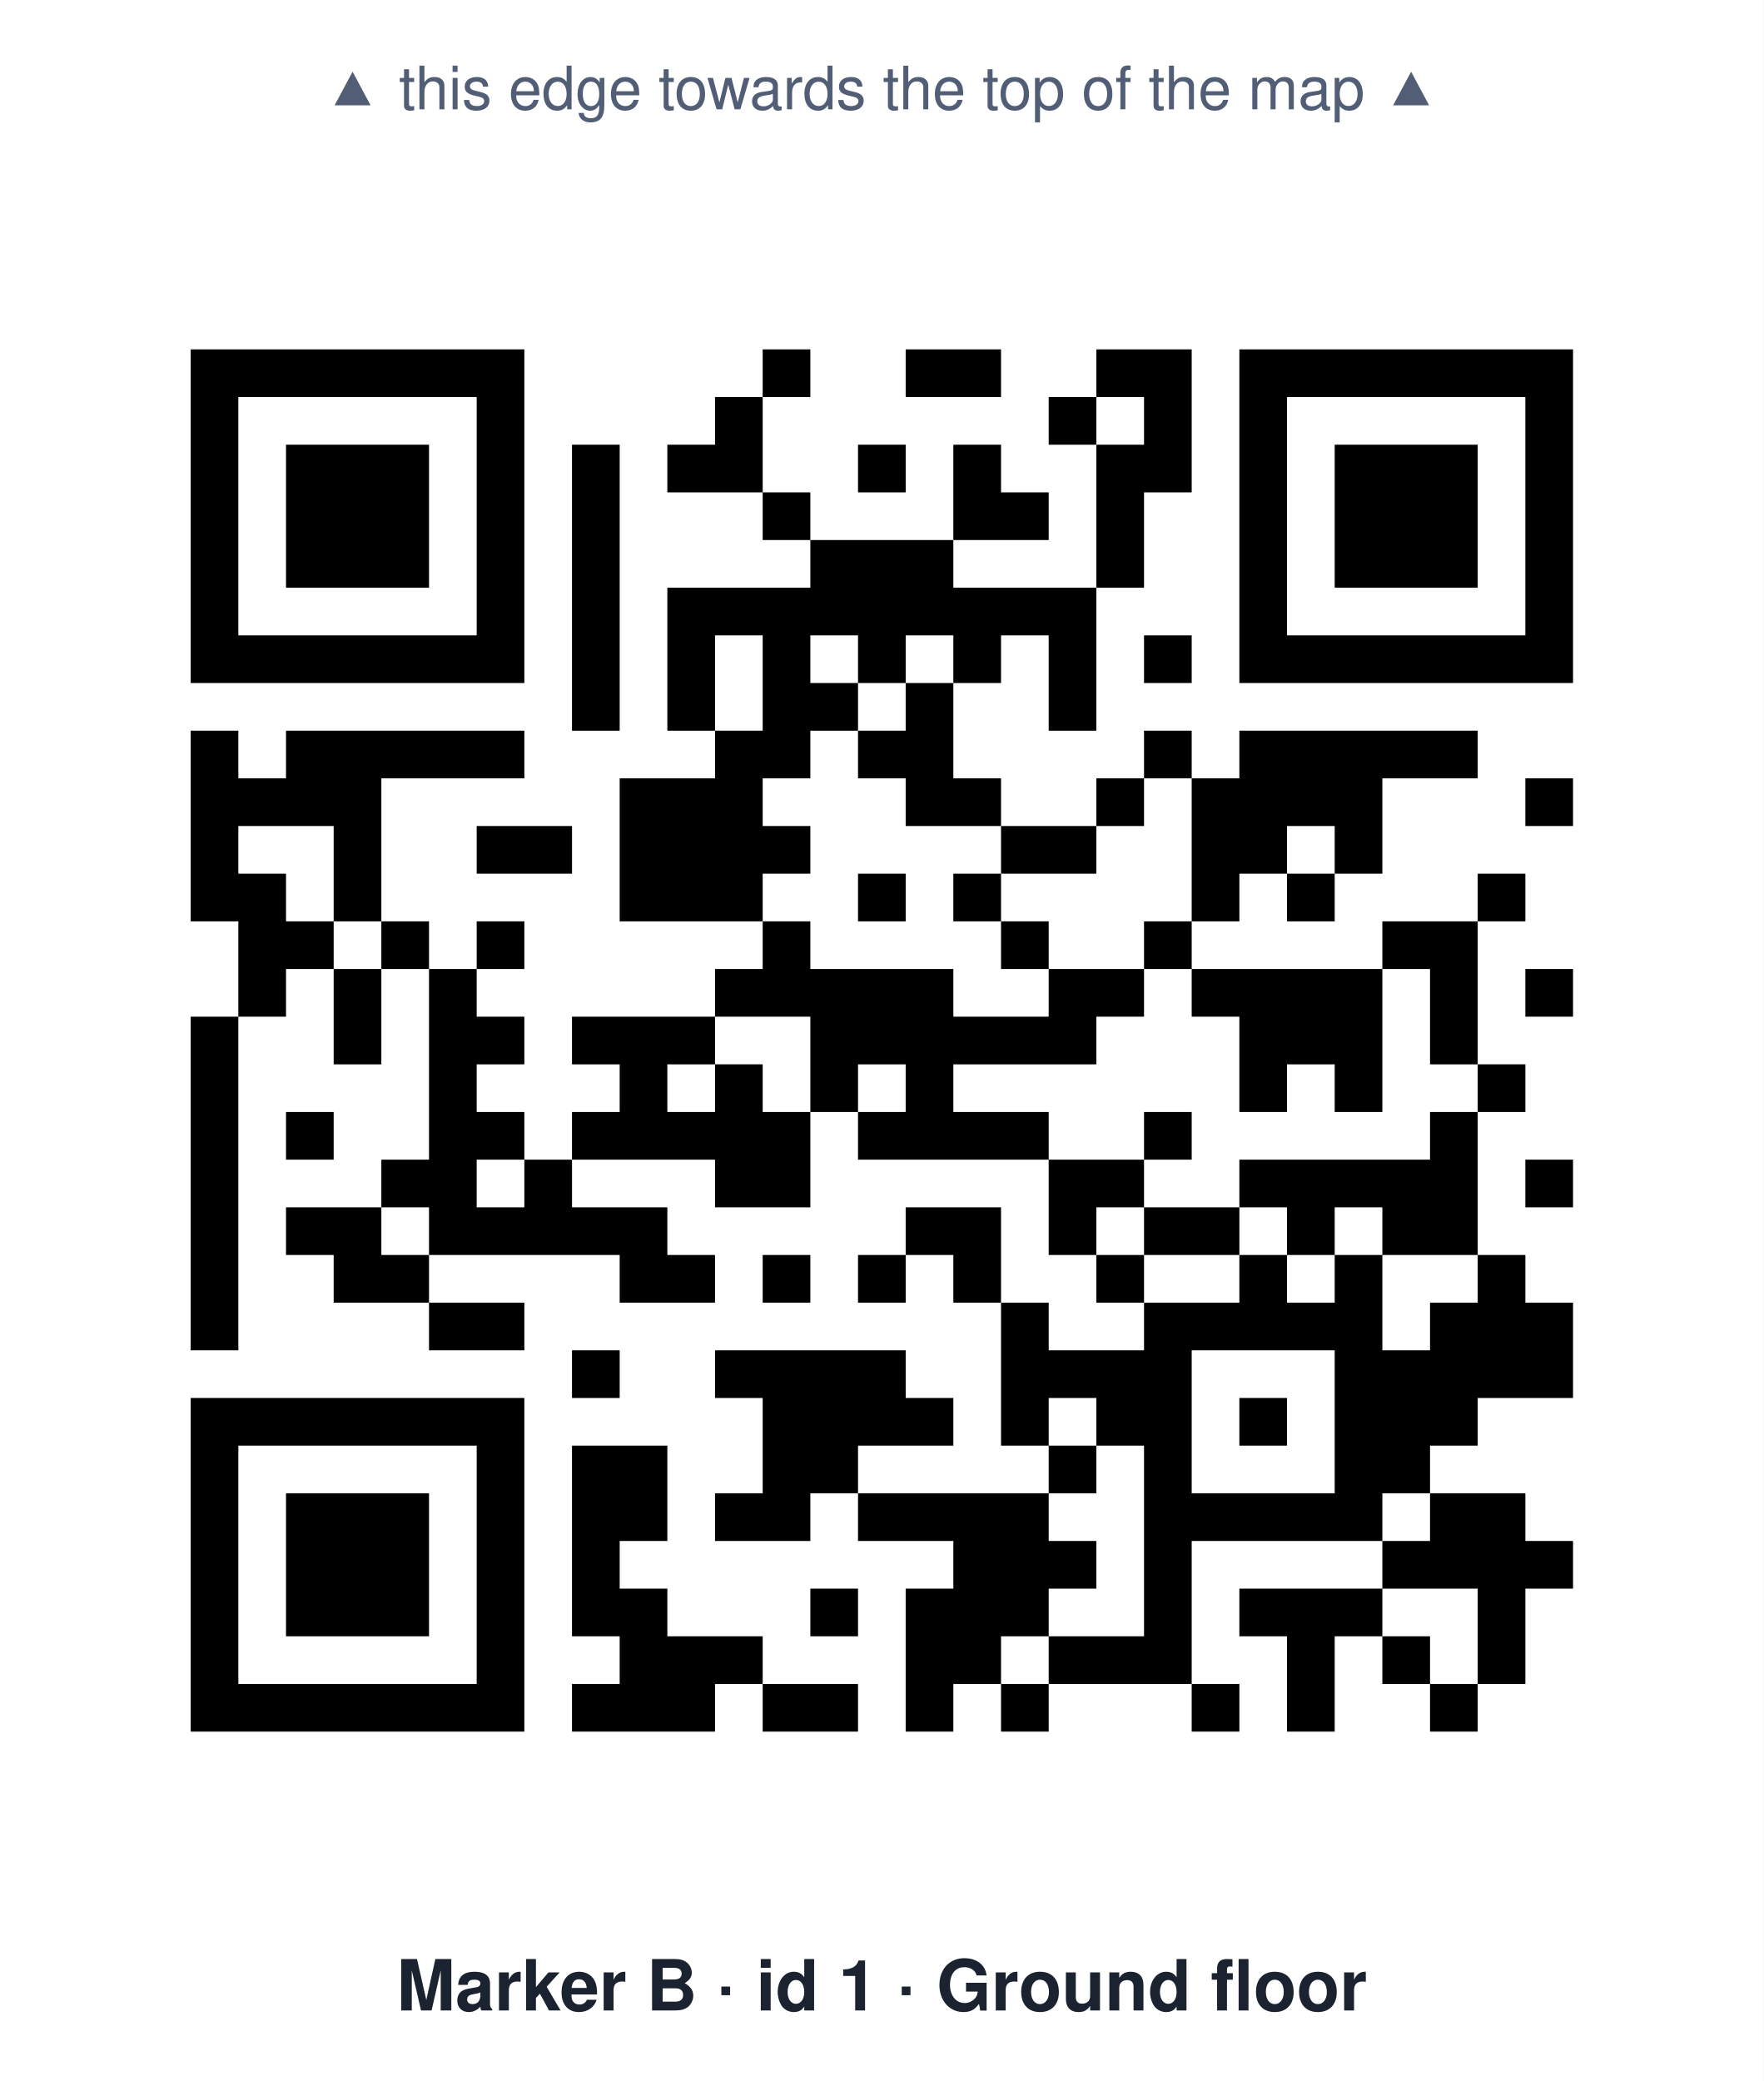
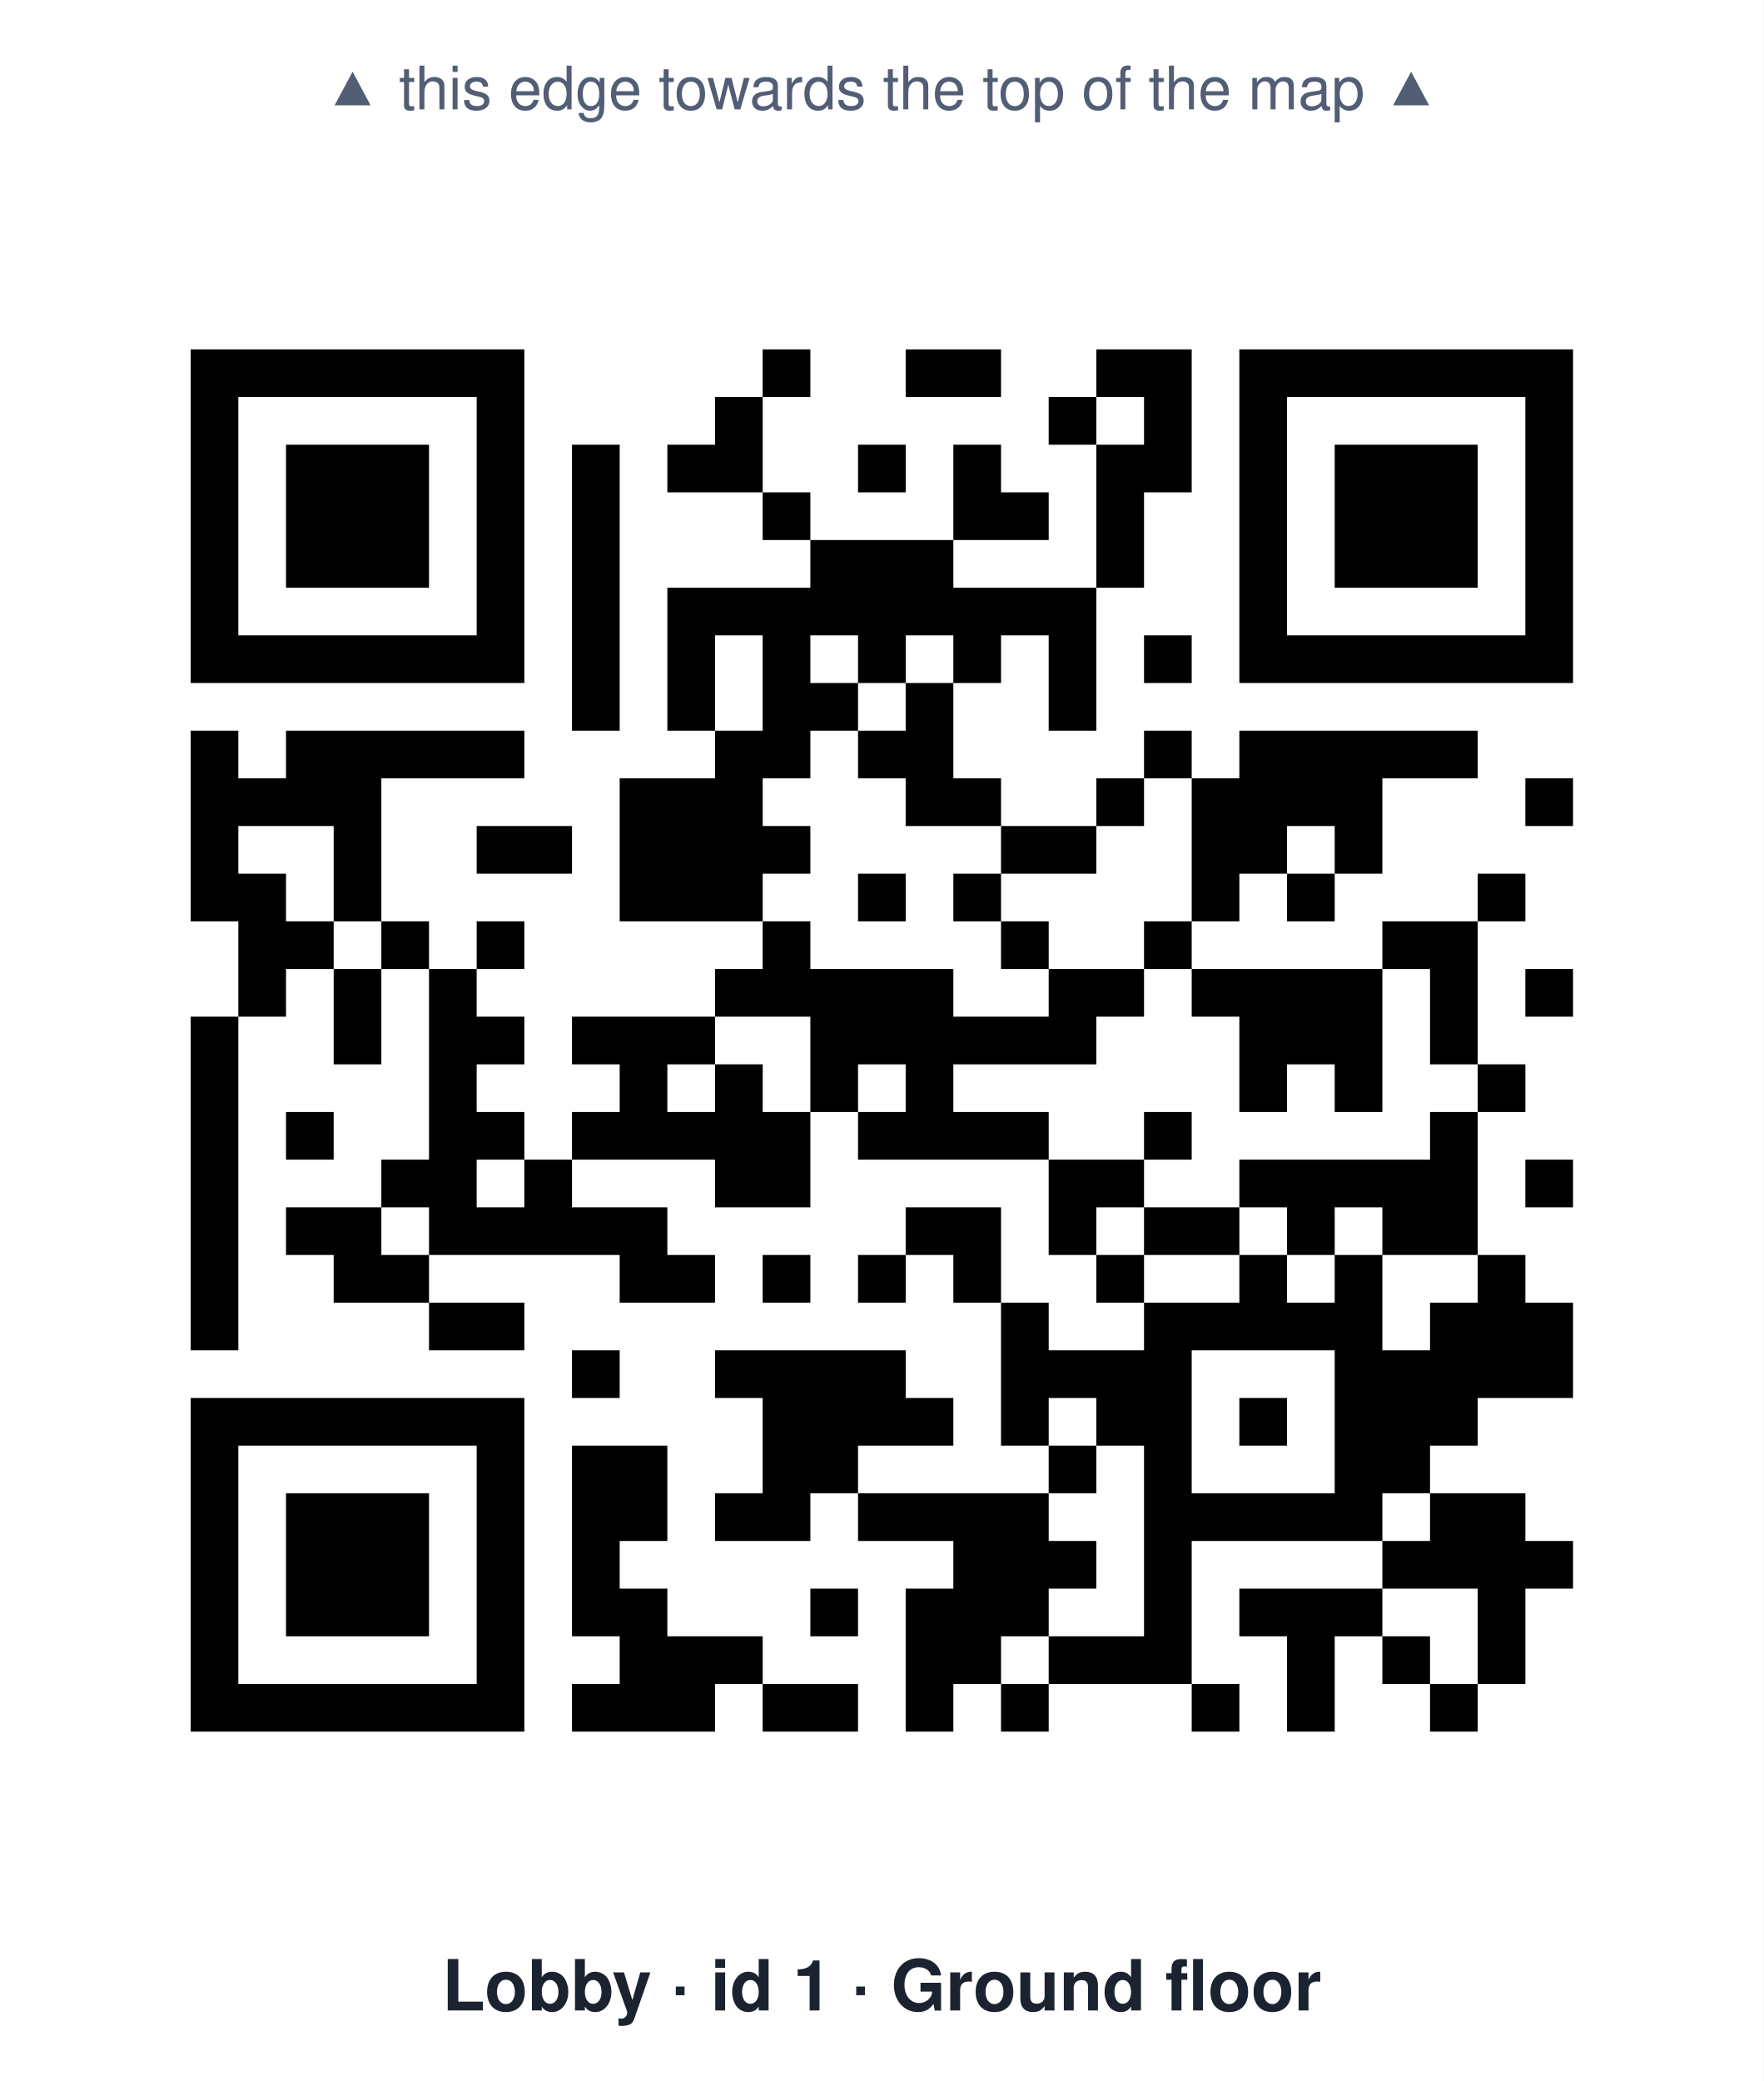
<svg xmlns="http://www.w3.org/2000/svg" viewBox="0 0 1000 1180" width="200mm" height="236mm">
  <rect width="1000" height="1180" fill="#fff" />
  <text x="500" y="62" text-anchor="middle" font-family="Helvetica, Arial, sans-serif" font-size="34" fill="#525E75">▲ this edge towards the top of the map ▲</text>
  <g transform="translate(0 90)">
    <path d="M108.11 108.11h27.03v27.03h-27.03zM135.14 108.11h27.03v27.03h-27.03zM162.16 108.11h27.03v27.03h-27.03zM189.19 108.11h27.03v27.03h-27.03zM216.22 108.11h27.03v27.03h-27.03zM243.24 108.11h27.03v27.03h-27.03zM270.27 108.11h27.03v27.03h-27.03zM432.43 108.11h27.03v27.03h-27.03zM513.51 108.11h27.03v27.03h-27.03zM540.54 108.11h27.03v27.03h-27.03zM621.62 108.11h27.03v27.03h-27.03zM648.65 108.11h27.03v27.03h-27.03zM702.70 108.11h27.03v27.03h-27.03zM729.73 108.11h27.03v27.03h-27.03zM756.76 108.11h27.03v27.03h-27.03zM783.78 108.11h27.03v27.03h-27.03zM810.81 108.11h27.03v27.03h-27.03zM837.84 108.11h27.03v27.03h-27.03zM864.86 108.11h27.03v27.03h-27.03zM108.11 135.14h27.03v27.03h-27.03zM270.27 135.14h27.03v27.03h-27.03zM405.41 135.14h27.03v27.03h-27.03zM594.59 135.14h27.03v27.03h-27.03zM648.65 135.14h27.03v27.03h-27.03zM702.70 135.14h27.03v27.03h-27.03zM864.86 135.14h27.03v27.03h-27.03zM108.11 162.16h27.03v27.03h-27.03zM162.16 162.16h27.03v27.03h-27.03zM189.19 162.16h27.03v27.03h-27.03zM216.22 162.16h27.03v27.03h-27.03zM270.27 162.16h27.03v27.03h-27.03zM324.32 162.16h27.03v27.03h-27.03zM378.38 162.16h27.03v27.03h-27.03zM405.41 162.16h27.03v27.03h-27.03zM486.49 162.16h27.03v27.03h-27.03zM540.54 162.16h27.03v27.03h-27.03zM621.62 162.16h27.03v27.03h-27.03zM648.65 162.16h27.03v27.03h-27.03zM702.70 162.16h27.03v27.03h-27.03zM756.76 162.16h27.03v27.03h-27.03zM783.78 162.16h27.03v27.03h-27.03zM810.81 162.16h27.03v27.03h-27.03zM864.86 162.16h27.03v27.03h-27.03zM108.11 189.19h27.03v27.03h-27.03zM162.16 189.19h27.03v27.03h-27.03zM189.19 189.19h27.03v27.03h-27.03zM216.22 189.19h27.03v27.03h-27.03zM270.27 189.19h27.03v27.03h-27.03zM324.32 189.19h27.03v27.03h-27.03zM432.43 189.19h27.03v27.03h-27.03zM540.54 189.19h27.03v27.03h-27.03zM567.57 189.19h27.03v27.03h-27.03zM621.62 189.19h27.03v27.03h-27.03zM702.70 189.19h27.03v27.03h-27.03zM756.76 189.19h27.03v27.03h-27.03zM783.78 189.19h27.03v27.03h-27.03zM810.81 189.19h27.03v27.03h-27.03zM864.86 189.19h27.03v27.03h-27.03zM108.11 216.22h27.03v27.03h-27.03zM162.16 216.22h27.03v27.03h-27.03zM189.19 216.22h27.03v27.03h-27.03zM216.22 216.22h27.03v27.03h-27.03zM270.27 216.22h27.03v27.03h-27.03zM324.32 216.22h27.03v27.03h-27.03zM459.46 216.22h27.03v27.03h-27.03zM486.49 216.22h27.03v27.03h-27.03zM513.51 216.22h27.03v27.03h-27.03zM621.62 216.22h27.03v27.03h-27.03zM702.70 216.22h27.03v27.03h-27.03zM756.76 216.22h27.03v27.03h-27.03zM783.78 216.22h27.03v27.03h-27.03zM810.81 216.22h27.03v27.03h-27.03zM864.86 216.22h27.03v27.03h-27.03zM108.11 243.24h27.03v27.03h-27.03zM270.27 243.24h27.03v27.03h-27.03zM324.32 243.24h27.03v27.03h-27.03zM378.38 243.24h27.03v27.03h-27.03zM405.41 243.24h27.03v27.03h-27.03zM432.43 243.24h27.03v27.03h-27.03zM459.46 243.24h27.03v27.03h-27.03zM486.49 243.24h27.03v27.03h-27.03zM513.51 243.24h27.03v27.03h-27.03zM540.54 243.24h27.03v27.03h-27.03zM567.57 243.24h27.03v27.03h-27.03zM594.59 243.24h27.03v27.03h-27.03zM702.70 243.24h27.03v27.03h-27.03zM864.86 243.24h27.03v27.03h-27.03zM108.11 270.27h27.03v27.03h-27.03zM135.14 270.27h27.03v27.03h-27.03zM162.16 270.27h27.03v27.03h-27.03zM189.19 270.27h27.03v27.03h-27.03zM216.22 270.27h27.03v27.03h-27.03zM243.24 270.27h27.03v27.03h-27.03zM270.27 270.27h27.03v27.03h-27.03zM324.32 270.27h27.03v27.03h-27.03zM378.38 270.27h27.03v27.03h-27.03zM432.43 270.27h27.03v27.03h-27.03zM486.49 270.27h27.03v27.03h-27.03zM540.54 270.27h27.03v27.03h-27.03zM594.59 270.27h27.03v27.03h-27.03zM648.65 270.27h27.03v27.03h-27.03zM702.70 270.27h27.03v27.03h-27.03zM729.73 270.27h27.03v27.03h-27.03zM756.76 270.27h27.03v27.03h-27.03zM783.78 270.27h27.03v27.03h-27.03zM810.81 270.27h27.03v27.03h-27.03zM837.84 270.27h27.03v27.03h-27.03zM864.86 270.27h27.03v27.03h-27.03zM324.32 297.30h27.03v27.03h-27.03zM378.38 297.30h27.03v27.03h-27.03zM432.43 297.30h27.03v27.03h-27.03zM459.46 297.30h27.03v27.03h-27.03zM513.51 297.30h27.03v27.03h-27.03zM594.59 297.30h27.03v27.03h-27.03zM108.11 324.32h27.03v27.03h-27.03zM162.16 324.32h27.03v27.03h-27.03zM189.19 324.32h27.03v27.03h-27.03zM216.22 324.32h27.03v27.03h-27.03zM243.24 324.32h27.03v27.03h-27.03zM270.27 324.32h27.03v27.03h-27.03zM405.41 324.32h27.03v27.03h-27.03zM432.43 324.32h27.03v27.03h-27.03zM486.49 324.32h27.03v27.03h-27.03zM513.51 324.32h27.03v27.03h-27.03zM648.65 324.32h27.03v27.03h-27.03zM702.70 324.32h27.03v27.03h-27.03zM729.73 324.32h27.03v27.03h-27.03zM756.76 324.32h27.03v27.03h-27.03zM783.78 324.32h27.03v27.03h-27.03zM810.81 324.32h27.03v27.03h-27.03zM108.11 351.35h27.03v27.03h-27.03zM135.14 351.35h27.03v27.03h-27.03zM162.16 351.35h27.03v27.03h-27.03zM189.19 351.35h27.03v27.03h-27.03zM351.35 351.35h27.03v27.03h-27.03zM378.38 351.35h27.03v27.03h-27.03zM405.41 351.35h27.03v27.03h-27.03zM513.51 351.35h27.03v27.03h-27.03zM540.54 351.35h27.03v27.03h-27.03zM621.62 351.35h27.03v27.03h-27.03zM675.68 351.35h27.03v27.03h-27.03zM702.70 351.35h27.03v27.03h-27.03zM729.73 351.35h27.03v27.03h-27.03zM756.76 351.35h27.03v27.03h-27.03zM864.86 351.35h27.03v27.03h-27.03zM108.11 378.38h27.03v27.03h-27.03zM189.19 378.38h27.03v27.03h-27.03zM270.27 378.38h27.03v27.03h-27.03zM297.30 378.38h27.03v27.03h-27.03zM351.35 378.38h27.03v27.03h-27.03zM378.38 378.38h27.03v27.03h-27.03zM405.41 378.38h27.03v27.03h-27.03zM432.43 378.38h27.03v27.03h-27.03zM567.57 378.38h27.03v27.03h-27.03zM594.59 378.38h27.03v27.03h-27.03zM675.68 378.38h27.03v27.03h-27.03zM702.70 378.38h27.03v27.03h-27.03zM756.76 378.38h27.03v27.03h-27.03zM108.11 405.41h27.03v27.03h-27.03zM135.14 405.41h27.03v27.03h-27.03zM189.19 405.41h27.03v27.03h-27.03zM351.35 405.41h27.03v27.03h-27.03zM378.38 405.41h27.03v27.03h-27.03zM405.41 405.41h27.03v27.03h-27.03zM486.49 405.41h27.03v27.03h-27.03zM540.54 405.41h27.03v27.03h-27.03zM675.68 405.41h27.03v27.03h-27.03zM729.73 405.41h27.03v27.03h-27.03zM837.84 405.41h27.03v27.03h-27.03zM135.14 432.43h27.03v27.03h-27.03zM162.16 432.43h27.03v27.03h-27.03zM216.22 432.43h27.03v27.03h-27.03zM270.27 432.43h27.03v27.03h-27.03zM432.43 432.43h27.03v27.03h-27.03zM567.57 432.43h27.03v27.03h-27.03zM648.65 432.43h27.03v27.03h-27.03zM783.78 432.43h27.03v27.03h-27.03zM810.81 432.43h27.03v27.03h-27.03zM135.14 459.46h27.03v27.03h-27.03zM189.19 459.46h27.03v27.03h-27.03zM243.24 459.46h27.03v27.03h-27.03zM405.41 459.46h27.03v27.03h-27.03zM432.43 459.46h27.03v27.03h-27.03zM459.46 459.46h27.03v27.03h-27.03zM486.49 459.46h27.03v27.03h-27.03zM513.51 459.46h27.03v27.03h-27.03zM594.59 459.46h27.03v27.03h-27.03zM621.62 459.46h27.03v27.03h-27.03zM675.68 459.46h27.03v27.03h-27.03zM702.70 459.46h27.03v27.03h-27.03zM729.73 459.46h27.03v27.03h-27.03zM756.76 459.46h27.03v27.03h-27.03zM810.81 459.46h27.03v27.03h-27.03zM864.86 459.46h27.03v27.03h-27.03zM108.11 486.49h27.03v27.03h-27.03zM189.19 486.49h27.03v27.03h-27.03zM243.24 486.49h27.03v27.03h-27.03zM270.27 486.49h27.03v27.03h-27.03zM324.32 486.49h27.03v27.03h-27.03zM351.35 486.49h27.03v27.03h-27.03zM378.38 486.49h27.03v27.03h-27.03zM459.46 486.49h27.03v27.03h-27.03zM486.49 486.49h27.03v27.03h-27.03zM513.51 486.49h27.03v27.03h-27.03zM540.54 486.49h27.03v27.03h-27.03zM567.57 486.49h27.03v27.03h-27.03zM594.59 486.49h27.03v27.03h-27.03zM702.70 486.49h27.03v27.03h-27.03zM729.73 486.49h27.03v27.03h-27.03zM756.76 486.49h27.03v27.03h-27.03zM810.81 486.49h27.03v27.03h-27.03zM108.11 513.51h27.03v27.03h-27.03zM243.24 513.51h27.03v27.03h-27.03zM351.35 513.51h27.03v27.03h-27.03zM405.41 513.51h27.03v27.03h-27.03zM459.46 513.51h27.03v27.03h-27.03zM513.51 513.51h27.03v27.03h-27.03zM702.70 513.51h27.03v27.03h-27.03zM756.76 513.51h27.03v27.03h-27.03zM837.84 513.51h27.03v27.03h-27.03zM108.11 540.54h27.03v27.03h-27.03zM162.16 540.54h27.03v27.03h-27.03zM243.24 540.54h27.03v27.03h-27.03zM270.27 540.54h27.03v27.03h-27.03zM324.32 540.54h27.03v27.03h-27.03zM351.35 540.54h27.03v27.03h-27.03zM378.38 540.54h27.03v27.03h-27.03zM405.41 540.54h27.03v27.03h-27.03zM432.43 540.54h27.03v27.03h-27.03zM486.49 540.54h27.03v27.03h-27.03zM513.51 540.54h27.03v27.03h-27.03zM540.54 540.54h27.03v27.03h-27.03zM567.57 540.54h27.03v27.03h-27.03zM648.65 540.54h27.03v27.03h-27.03zM810.81 540.54h27.03v27.03h-27.03zM108.11 567.57h27.03v27.03h-27.03zM216.22 567.57h27.03v27.03h-27.03zM243.24 567.57h27.03v27.03h-27.03zM297.30 567.57h27.03v27.03h-27.03zM405.41 567.57h27.03v27.03h-27.03zM432.43 567.57h27.03v27.03h-27.03zM594.59 567.57h27.03v27.03h-27.03zM621.62 567.57h27.03v27.03h-27.03zM702.70 567.57h27.03v27.03h-27.03zM729.73 567.57h27.03v27.03h-27.03zM756.76 567.57h27.03v27.03h-27.03zM783.78 567.57h27.03v27.03h-27.03zM810.81 567.57h27.03v27.03h-27.03zM864.86 567.57h27.03v27.03h-27.03zM108.11 594.59h27.03v27.03h-27.03zM162.16 594.59h27.03v27.03h-27.03zM189.19 594.59h27.03v27.03h-27.03zM243.24 594.59h27.03v27.03h-27.03zM270.27 594.59h27.03v27.03h-27.03zM297.30 594.59h27.03v27.03h-27.03zM324.32 594.59h27.03v27.03h-27.03zM351.35 594.59h27.03v27.03h-27.03zM513.51 594.59h27.03v27.03h-27.03zM540.54 594.59h27.03v27.03h-27.03zM594.59 594.59h27.03v27.03h-27.03zM648.65 594.59h27.03v27.03h-27.03zM675.68 594.59h27.03v27.03h-27.03zM729.73 594.59h27.03v27.03h-27.03zM783.78 594.59h27.03v27.03h-27.03zM810.81 594.59h27.03v27.03h-27.03zM108.11 621.62h27.03v27.03h-27.03zM189.19 621.62h27.03v27.03h-27.03zM216.22 621.62h27.03v27.03h-27.03zM351.35 621.62h27.03v27.03h-27.03zM378.38 621.62h27.03v27.03h-27.03zM432.43 621.62h27.03v27.03h-27.03zM486.49 621.62h27.03v27.03h-27.03zM540.54 621.62h27.03v27.03h-27.03zM621.62 621.62h27.03v27.03h-27.03zM702.70 621.62h27.03v27.03h-27.03zM756.76 621.62h27.03v27.03h-27.03zM837.84 621.62h27.03v27.03h-27.03zM108.11 648.65h27.03v27.03h-27.03zM243.24 648.65h27.03v27.03h-27.03zM270.27 648.65h27.03v27.03h-27.03zM567.57 648.65h27.03v27.03h-27.03zM648.65 648.65h27.03v27.03h-27.03zM675.68 648.65h27.03v27.03h-27.03zM702.70 648.65h27.03v27.03h-27.03zM729.73 648.65h27.03v27.03h-27.03zM756.76 648.65h27.03v27.03h-27.03zM810.81 648.65h27.03v27.03h-27.03zM837.84 648.65h27.03v27.03h-27.03zM864.86 648.65h27.03v27.03h-27.03zM324.32 675.68h27.03v27.03h-27.03zM405.41 675.68h27.03v27.03h-27.03zM432.43 675.68h27.03v27.03h-27.03zM459.46 675.68h27.03v27.03h-27.03zM486.49 675.68h27.03v27.03h-27.03zM567.57 675.68h27.03v27.03h-27.03zM594.59 675.68h27.03v27.03h-27.03zM621.62 675.68h27.03v27.03h-27.03zM648.65 675.68h27.03v27.03h-27.03zM756.76 675.68h27.03v27.03h-27.03zM783.78 675.68h27.03v27.03h-27.03zM810.81 675.68h27.03v27.03h-27.03zM837.84 675.68h27.03v27.03h-27.03zM864.86 675.68h27.03v27.03h-27.03zM108.11 702.70h27.03v27.03h-27.03zM135.14 702.70h27.03v27.03h-27.03zM162.16 702.70h27.03v27.03h-27.03zM189.19 702.70h27.03v27.03h-27.03zM216.22 702.70h27.03v27.03h-27.03zM243.24 702.70h27.03v27.03h-27.03zM270.27 702.70h27.03v27.03h-27.03zM432.43 702.70h27.03v27.03h-27.03zM459.46 702.70h27.03v27.03h-27.03zM486.49 702.70h27.03v27.03h-27.03zM513.51 702.70h27.03v27.03h-27.03zM567.57 702.70h27.03v27.03h-27.03zM621.62 702.70h27.03v27.03h-27.03zM648.65 702.70h27.03v27.03h-27.03zM702.70 702.70h27.03v27.03h-27.03zM756.76 702.70h27.03v27.03h-27.03zM783.78 702.70h27.03v27.03h-27.03zM810.81 702.70h27.03v27.03h-27.03zM108.11 729.73h27.03v27.03h-27.03zM270.27 729.73h27.03v27.03h-27.03zM324.32 729.73h27.03v27.03h-27.03zM351.35 729.73h27.03v27.03h-27.03zM432.43 729.73h27.03v27.03h-27.03zM459.46 729.73h27.03v27.03h-27.03zM594.59 729.73h27.03v27.03h-27.03zM648.65 729.73h27.03v27.03h-27.03zM756.76 729.73h27.03v27.03h-27.03zM783.78 729.73h27.03v27.03h-27.03zM108.11 756.76h27.03v27.03h-27.03zM162.16 756.76h27.03v27.03h-27.03zM189.19 756.76h27.03v27.03h-27.03zM216.22 756.76h27.03v27.03h-27.03zM270.27 756.76h27.03v27.03h-27.03zM324.32 756.76h27.03v27.03h-27.03zM351.35 756.76h27.03v27.03h-27.03zM405.41 756.76h27.03v27.03h-27.03zM432.43 756.76h27.03v27.03h-27.03zM486.49 756.76h27.03v27.03h-27.03zM513.51 756.76h27.03v27.03h-27.03zM540.54 756.76h27.03v27.03h-27.03zM567.57 756.76h27.03v27.03h-27.03zM648.65 756.76h27.03v27.03h-27.03zM675.68 756.76h27.03v27.03h-27.03zM702.70 756.76h27.03v27.03h-27.03zM729.73 756.76h27.03v27.03h-27.03zM756.76 756.76h27.03v27.03h-27.03zM810.81 756.76h27.03v27.03h-27.03zM837.84 756.76h27.03v27.03h-27.03zM108.11 783.78h27.03v27.03h-27.03zM162.16 783.78h27.03v27.03h-27.03zM189.19 783.78h27.03v27.03h-27.03zM216.22 783.78h27.03v27.03h-27.03zM270.27 783.78h27.03v27.03h-27.03zM324.32 783.78h27.03v27.03h-27.03zM540.54 783.78h27.03v27.03h-27.03zM567.57 783.78h27.03v27.03h-27.03zM594.59 783.78h27.03v27.03h-27.03zM648.65 783.78h27.03v27.03h-27.03zM783.78 783.78h27.03v27.03h-27.03zM810.81 783.78h27.03v27.03h-27.03zM837.84 783.78h27.03v27.03h-27.03zM864.86 783.78h27.03v27.03h-27.03zM108.11 810.81h27.03v27.03h-27.03zM162.16 810.81h27.03v27.03h-27.03zM189.19 810.81h27.03v27.03h-27.03zM216.22 810.81h27.03v27.03h-27.03zM270.27 810.81h27.03v27.03h-27.03zM324.32 810.81h27.03v27.03h-27.03zM351.35 810.81h27.03v27.03h-27.03zM459.46 810.81h27.03v27.03h-27.03zM513.51 810.81h27.03v27.03h-27.03zM540.54 810.81h27.03v27.03h-27.03zM567.57 810.81h27.03v27.03h-27.03zM648.65 810.81h27.03v27.03h-27.03zM702.70 810.81h27.03v27.03h-27.03zM729.73 810.81h27.03v27.03h-27.03zM756.76 810.81h27.03v27.03h-27.03zM837.84 810.81h27.03v27.03h-27.03zM108.11 837.84h27.03v27.03h-27.03zM270.27 837.84h27.03v27.03h-27.03zM351.35 837.84h27.03v27.03h-27.03zM378.38 837.84h27.03v27.03h-27.03zM405.41 837.84h27.03v27.03h-27.03zM513.51 837.84h27.03v27.03h-27.03zM540.54 837.84h27.03v27.03h-27.03zM594.59 837.84h27.03v27.03h-27.03zM621.62 837.84h27.03v27.03h-27.03zM648.65 837.84h27.03v27.03h-27.03zM729.73 837.84h27.03v27.03h-27.03zM783.78 837.84h27.03v27.03h-27.03zM837.84 837.84h27.03v27.03h-27.03zM108.11 864.86h27.03v27.03h-27.03zM135.14 864.86h27.03v27.03h-27.03zM162.16 864.86h27.03v27.03h-27.03zM189.19 864.86h27.03v27.03h-27.03zM216.22 864.86h27.03v27.03h-27.03zM243.24 864.86h27.03v27.03h-27.03zM270.27 864.86h27.03v27.03h-27.03zM324.32 864.86h27.03v27.03h-27.03zM351.35 864.86h27.03v27.03h-27.03zM378.38 864.86h27.03v27.03h-27.03zM432.43 864.86h27.03v27.03h-27.03zM459.46 864.86h27.03v27.03h-27.03zM513.51 864.86h27.03v27.03h-27.03zM567.57 864.86h27.03v27.03h-27.03zM675.68 864.86h27.03v27.03h-27.03zM729.73 864.86h27.03v27.03h-27.03zM810.81 864.86h27.03v27.03h-27.03z" fill="#000" />
  </g>
-   <text x="500" y="1140" text-anchor="middle" font-family="Helvetica, Arial, sans-serif" font-size="40" font-weight="bold" fill="#1c2330">Marker B · id 1 · Ground floor</text>
+   <text x="500" y="1140" text-anchor="middle" font-family="Helvetica, Arial, sans-serif" font-size="40" font-weight="bold" fill="#1c2330">Lobby · id 1 · Ground floor</text>
</svg>
